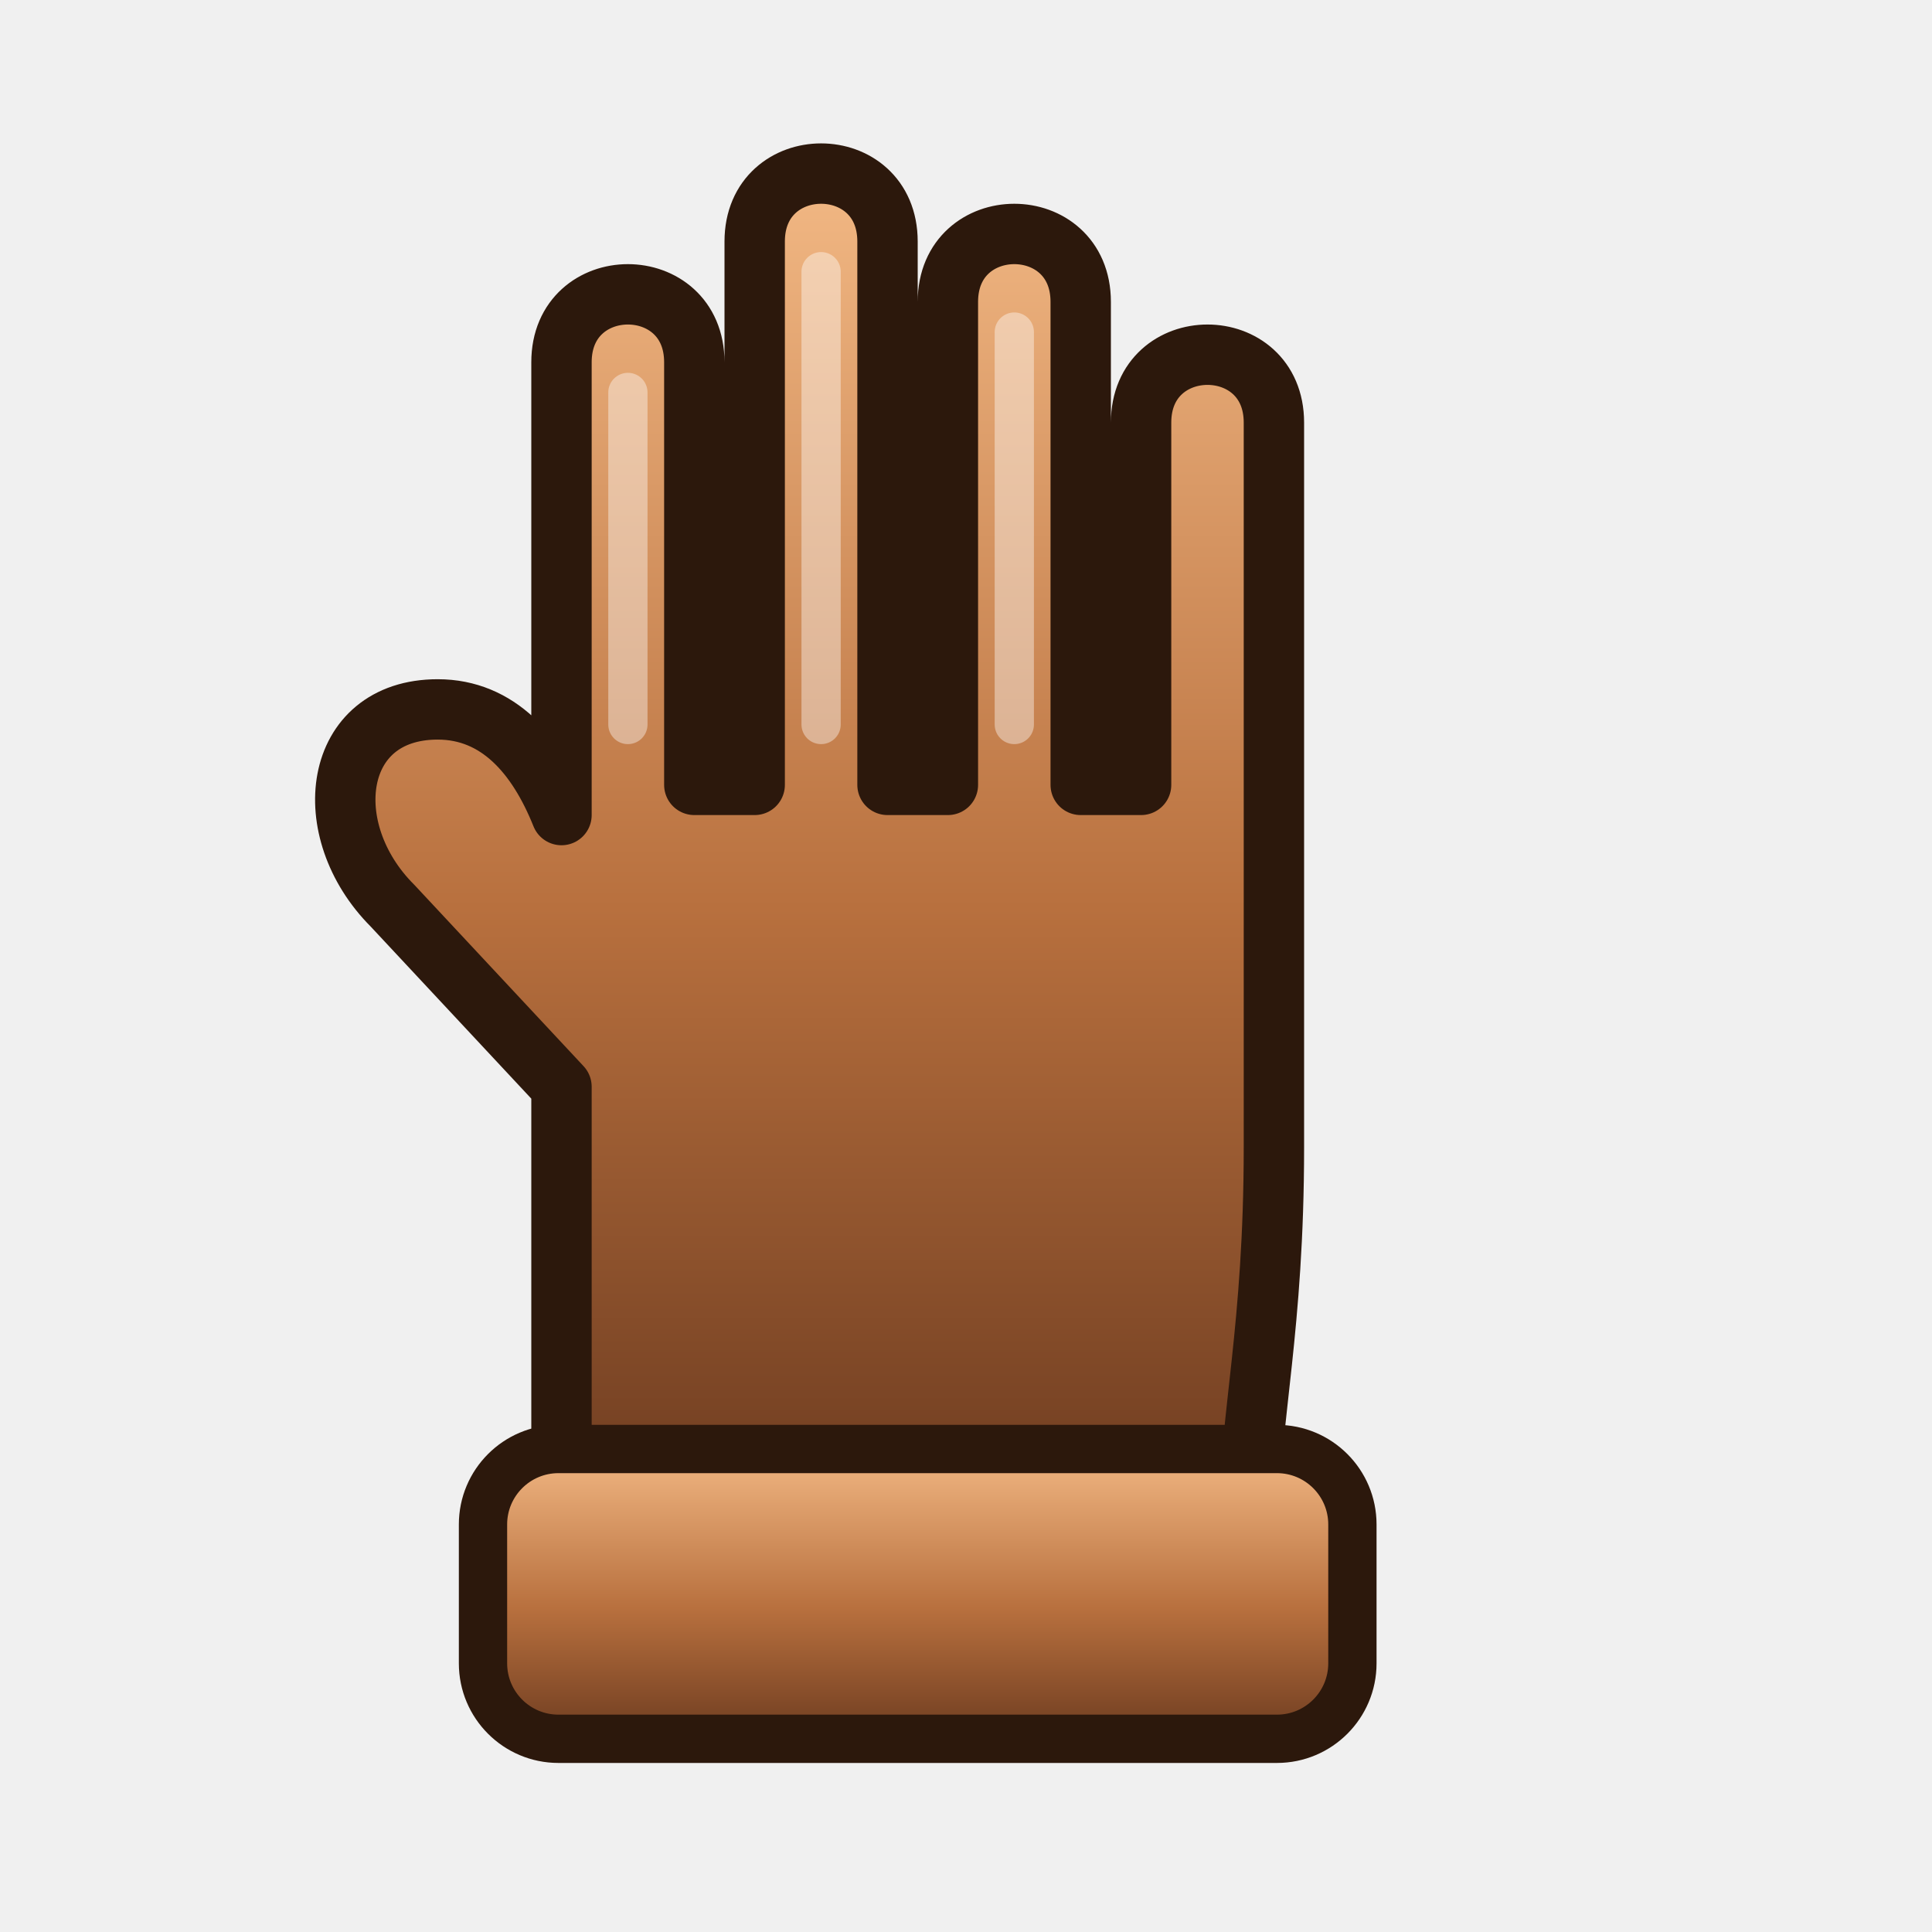
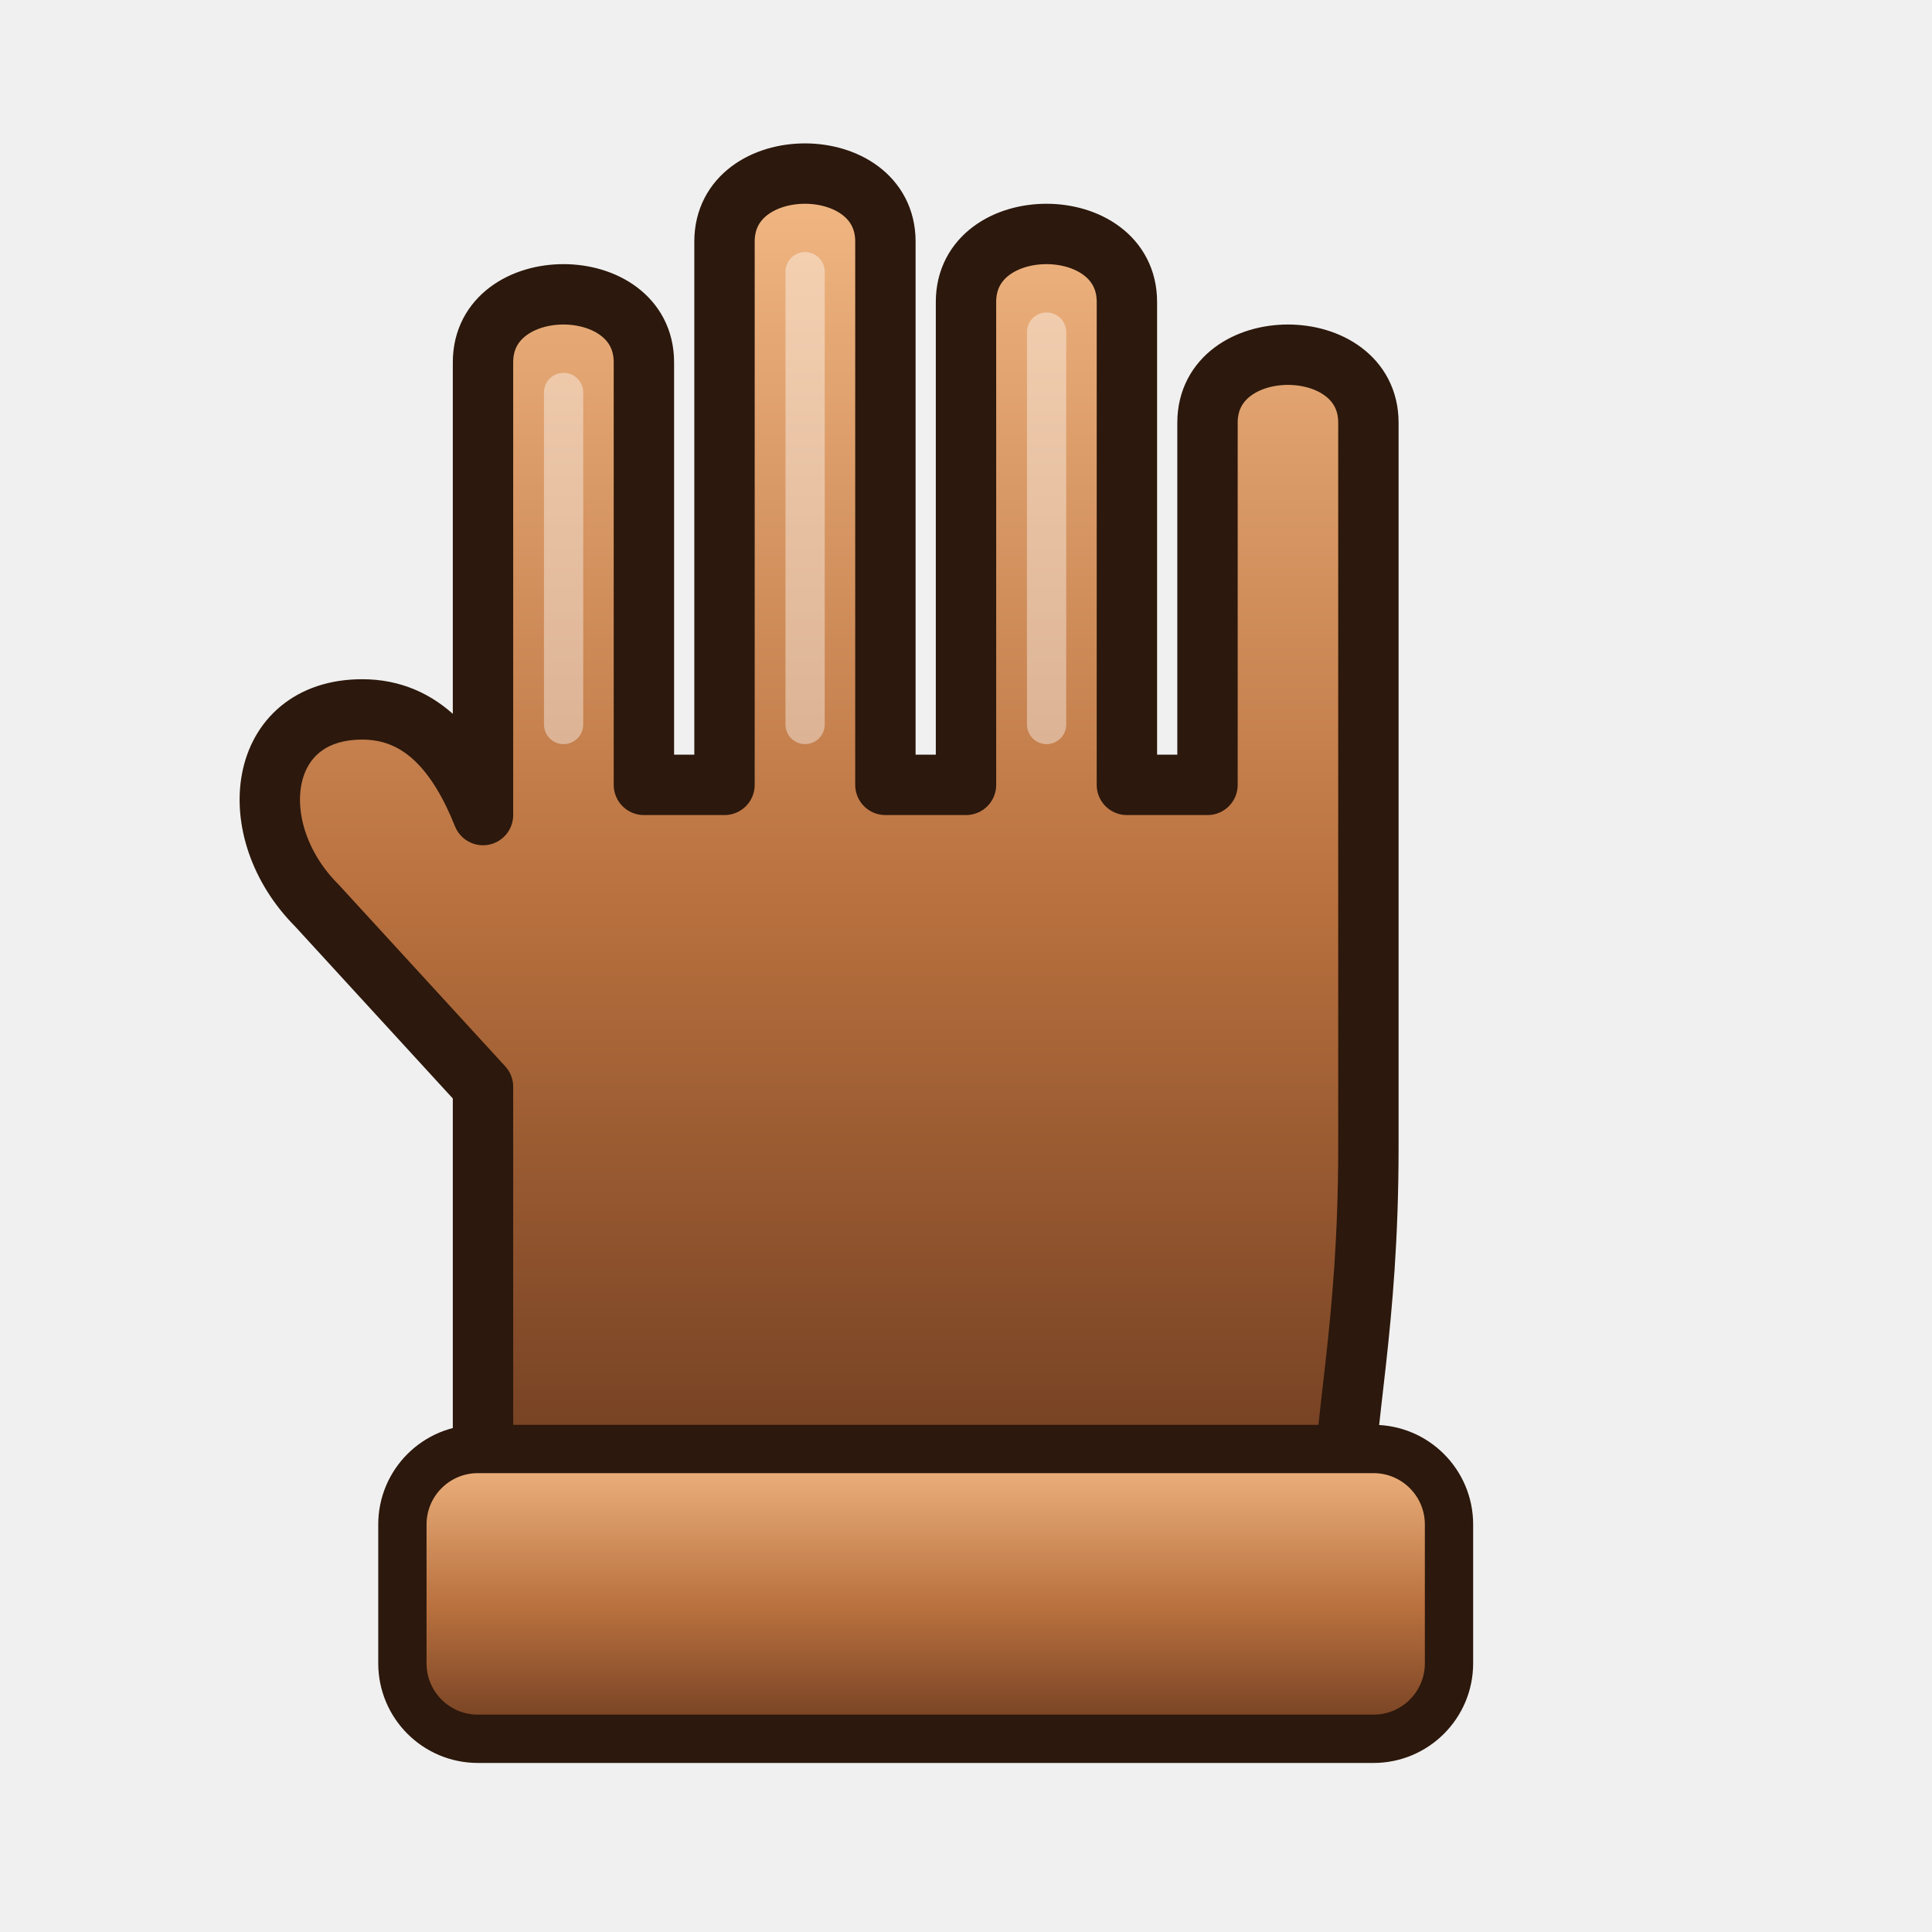
<svg xmlns="http://www.w3.org/2000/svg" data-generated="modern_icons.py" viewBox="0 0 64 64">
  <defs>
    <linearGradient id="g1" x1="0" y1="0" x2="0" y2="1">
      <stop offset="0" stop-color="#f2b884" />
      <stop offset=".55" stop-color="#b8703e" />
      <stop offset="1" stop-color="#6e3c20" />
    </linearGradient>
    <linearGradient id="g2" x1="0" y1="0" x2="0" y2="1">
      <stop offset="0" stop-color="#f2b884" />
      <stop offset=".55" stop-color="#b8703e" />
      <stop offset="1" stop-color="#6e3c20" />
    </linearGradient>
  </defs>
-   <path d="M18.6 50 L18.6 36 L13 30 C10.5 27.5 11 23.5 14.5 23.5 C16.5 23.5 17.8 25 18.6 27 L18.6 12 C18.6 9 23 9 23 12 L23 26 L25 26 L25 8 C25 5 29.4 5 29.4 8 L29.4 26 L31.4 26 L31.4 10 C31.4 7 35.8 7 35.8 10 L35.8 26 L37.8 26 L37.8 14 C37.8 11 42.2 11 42.2 14 L42.2 38 C42.2 44 41.4 47 41.4 50 Z" fill="url(#g1)" stroke="#2c180c" stroke-width="2" stroke-linejoin="round" stroke-linecap="round" />
-   <rect x="16" y="48" width="28.8" height="9.6" rx="2.5" fill="url(#g2)" stroke="#2c180c" stroke-width="1.6" />
-   <path d="M20.8 13 L20.8 24 M27.2 9 L27.2 24 M33.6 11 L33.6 24" fill="none" stroke="#ffffff" stroke-width="1.3" stroke-linecap="round" stroke-linejoin="round" opacity="0.4" />
+   <path d="M16 50 L16 36 L10.5 30 C8 27.5 8.5 23.5 12 23.5 C14 23.5 15.2 25 16 27 L16 12 C16 9 21.33 9 21.33 12 L21.33 26 L24 26 L24 8 C24 5 29.33 5 29.33 8 L29.33 26 L32 26 L32 10 C32 7 37.33 7 37.33 10 L37.33 26 L40 26 L40 14 C40 11 45.33 11 45.33 14 L45.33 38 C45.33 44 44.5 47 44.5 50 Z" fill="url(#g1)" stroke="#2c180c" stroke-width="2" stroke-linejoin="round" stroke-linecap="round" />
+   <rect x="13.33" y="48" width="34.67" height="9.6" rx="2.5" fill="url(#g2)" stroke="#2c180c" stroke-width="1.6" />
+   <path d="M18.67 13 L18.67 24 M26.67 9 L26.67 24 M34.67 11 L34.67 24" fill="none" stroke="#ffffff" stroke-width="1.3" stroke-linecap="round" stroke-linejoin="round" opacity="0.4" />
</svg>
